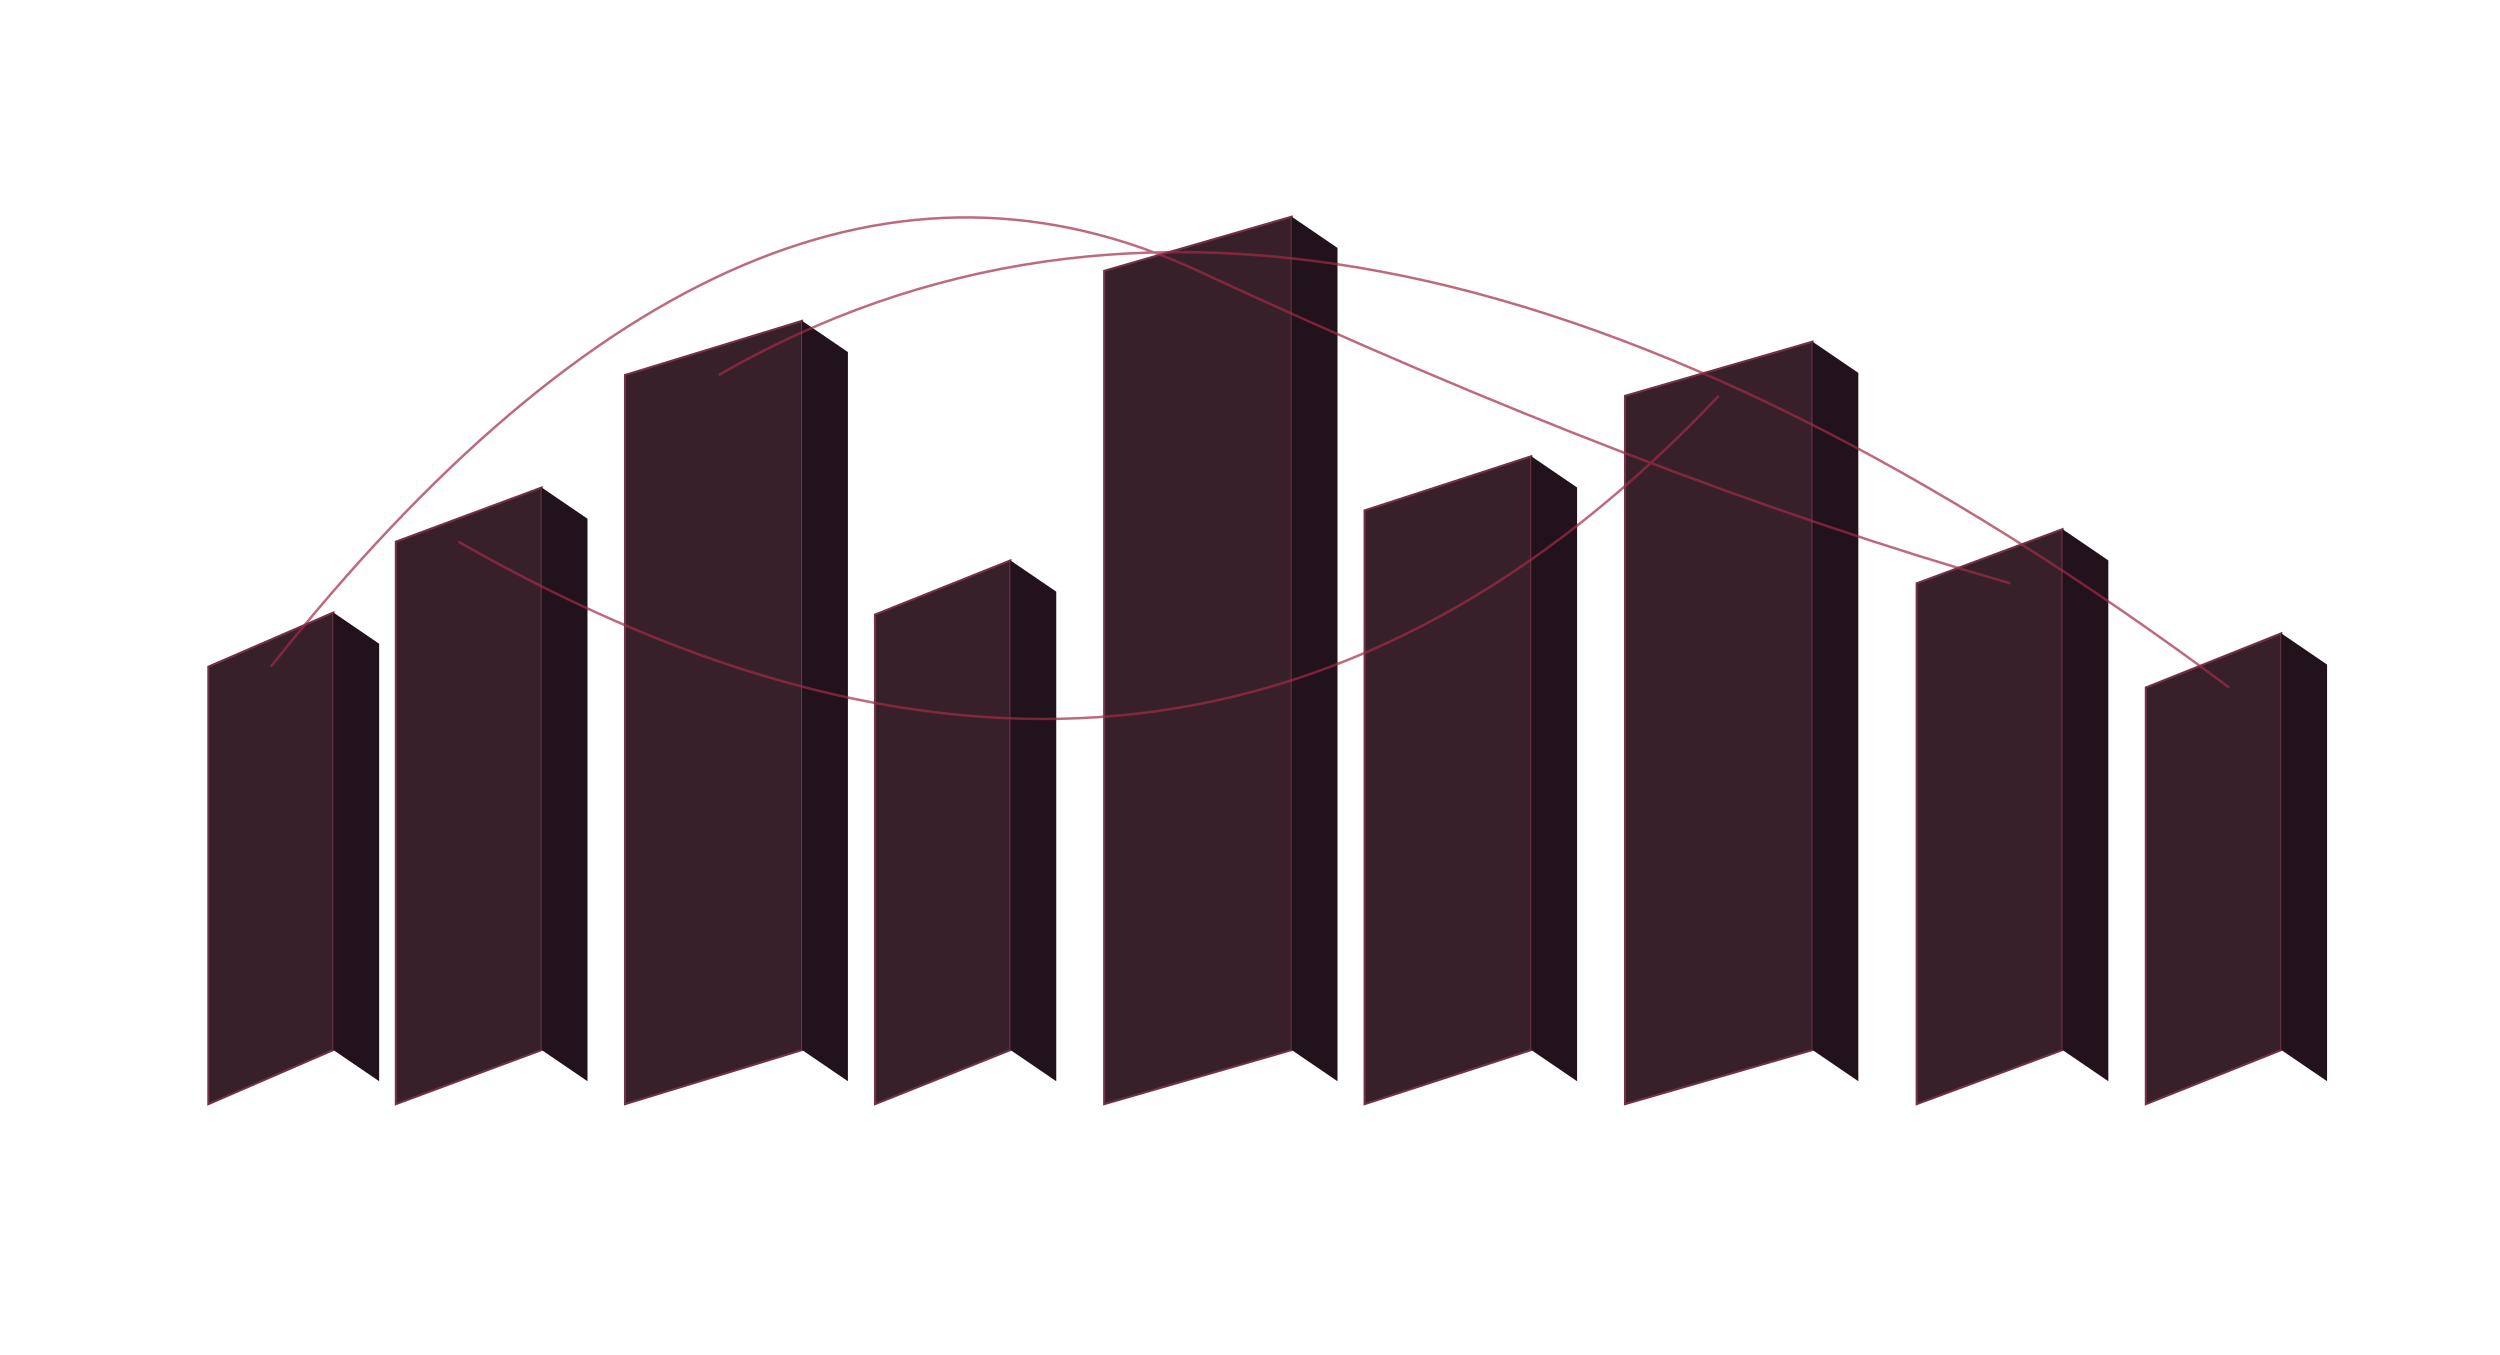
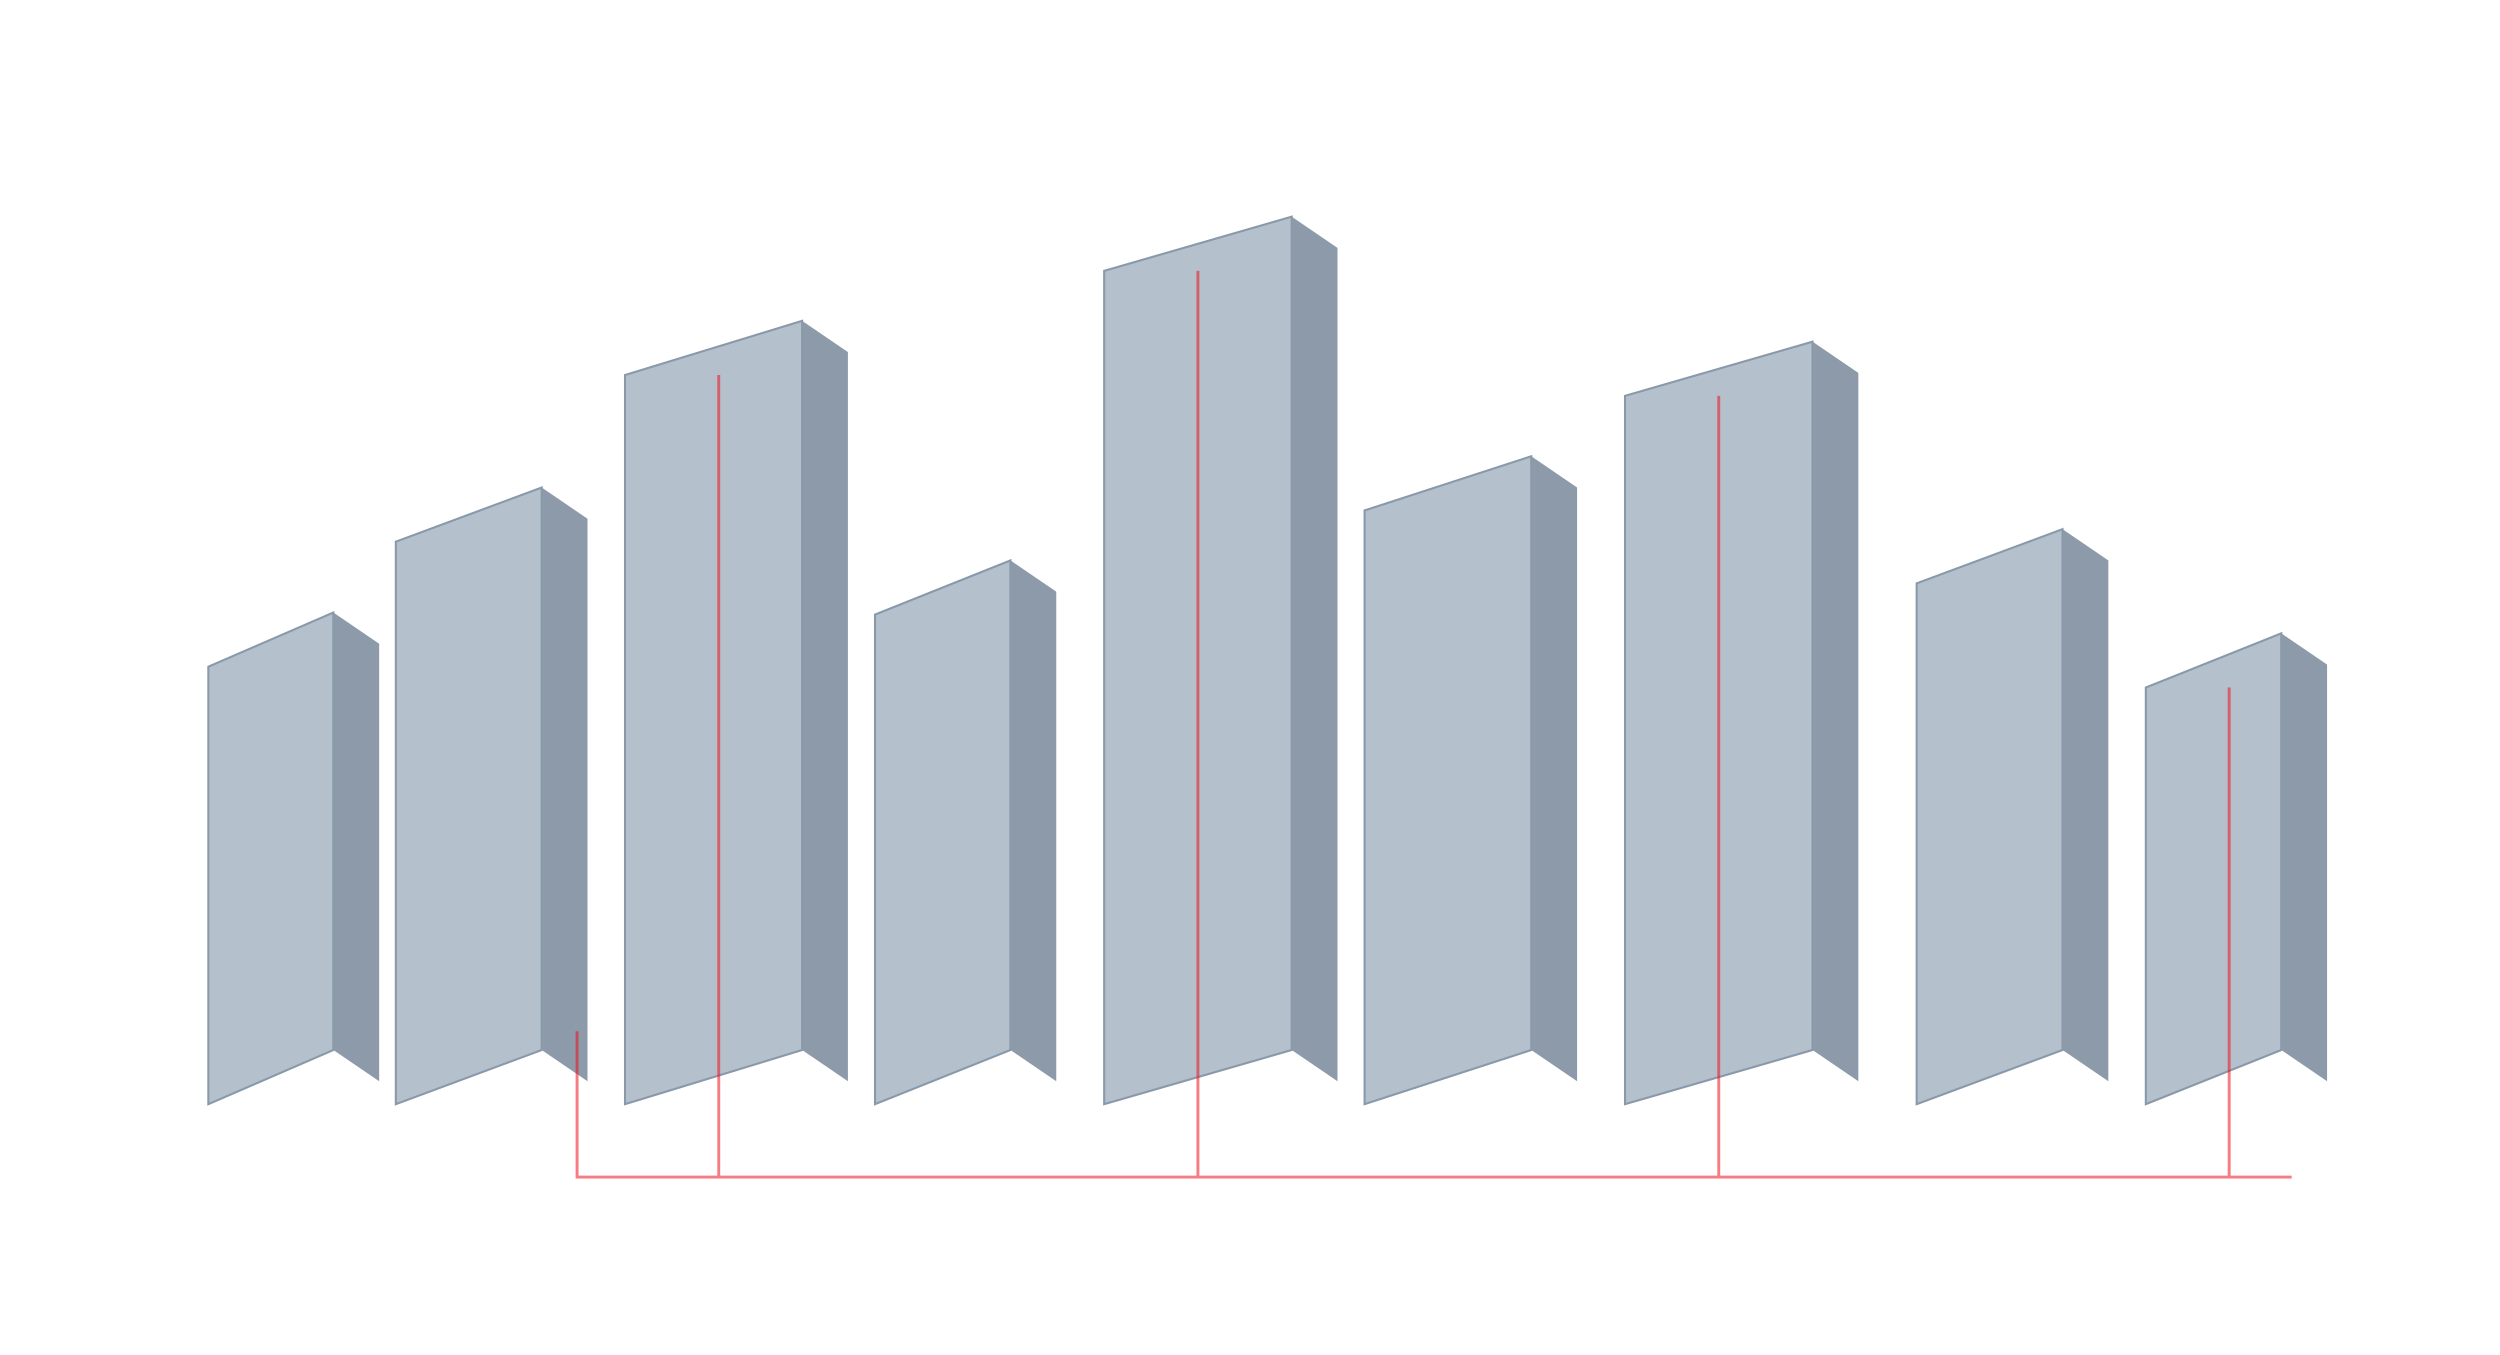
<svg xmlns="http://www.w3.org/2000/svg" width="1200" height="650" viewBox="0 0 1200 650">
-   <path d="M100 530V320l60 -26v210Z" fill="#38202b" stroke="#713246" stroke-width="1" />
-   <path d="M160 294l22 15v210l-22 -15Z" fill="#21121b" />
-   <path d="M190 530V260l70 -26v270Z" fill="#38202b" stroke="#713246" stroke-width="1" />
-   <path d="M260 234l22 15v270l-22 -15Z" fill="#21121b" />
-   <path d="M300 530V180l85 -26v350Z" fill="#38202b" stroke="#713246" stroke-width="1" />
-   <path d="M385 154l22 15v350l-22 -15Z" fill="#21121b" />
-   <path d="M420 530V295l65 -26v235Z" fill="#38202b" stroke="#713246" stroke-width="1" />
-   <path d="M485 269l22 15v235l-22 -15Z" fill="#21121b" />
-   <path d="M530 530V130l90 -26v400Z" fill="#38202b" stroke="#713246" stroke-width="1" />
-   <path d="M620 104l22 15v400l-22 -15Z" fill="#21121b" />
-   <path d="M655 530V245l80 -26v285Z" fill="#38202b" stroke="#713246" stroke-width="1" />
-   <path d="M735 219l22 15v285l-22 -15Z" fill="#21121b" />
-   <path d="M780 530V190l90 -26v340Z" fill="#38202b" stroke="#713246" stroke-width="1" />
-   <path d="M870 164l22 15v340l-22 -15Z" fill="#21121b" />
-   <path d="M920 530V280l70 -26v250Z" fill="#38202b" stroke="#713246" stroke-width="1" />
-   <path d="M990 254l22 15v250l-22 -15Z" fill="#21121b" />
-   <path d="M1030 530V330l65 -26v200Z" fill="#38202b" stroke="#713246" stroke-width="1" />
-   <path d="M1095 304l22 15v200l-22 -15Z" fill="#21121b" />
-   <path d="M130 320Q360 30 575 130T965 280M220 260Q570 460 825 190M345 180Q640 10 1070 330" fill="none" stroke="#a12b46" stroke-width="1.2" opacity=".7" />
+   <path d="M100 530V320l60 -26v210Z" fill="#b4c0cc" stroke="#8999aa" stroke-width="1" />
+   <path d="M160 294l22 15v210l-22 -15Z" fill="#8c9aa9" />
+   <path d="M190 530V260l70 -26v270Z" fill="#b4c0cc" stroke="#8999aa" stroke-width="1" />
+   <path d="M260 234l22 15v270l-22 -15Z" fill="#8c9aa9" />
+   <path d="M300 530V180l85 -26v350Z" fill="#b4c0cc" stroke="#8999aa" stroke-width="1" />
+   <path d="M385 154l22 15v350l-22 -15Z" fill="#8c9aa9" />
+   <path d="M420 530V295l65 -26v235Z" fill="#b4c0cc" stroke="#8999aa" stroke-width="1" />
+   <path d="M485 269l22 15v235l-22 -15Z" fill="#8c9aa9" />
+   <path d="M530 530V130l90 -26v400Z" fill="#b4c0cc" stroke="#8999aa" stroke-width="1" />
+   <path d="M620 104l22 15v400l-22 -15Z" fill="#8c9aa9" />
+   <path d="M655 530V245l80 -26v285Z" fill="#b4c0cc" stroke="#8999aa" stroke-width="1" />
+   <path d="M735 219l22 15v285l-22 -15Z" fill="#8c9aa9" />
+   <path d="M780 530V190l90 -26v340Z" fill="#b4c0cc" stroke="#8999aa" stroke-width="1" />
+   <path d="M870 164l22 15v340l-22 -15Z" fill="#8c9aa9" />
+   <path d="M920 530V280l70 -26v250Z" fill="#b4c0cc" stroke="#8999aa" stroke-width="1" />
+   <path d="M990 254l22 15v250l-22 -15Z" fill="#8c9aa9" />
+   <path d="M1030 530V330l65 -26v200Z" fill="#b4c0cc" stroke="#8999aa" stroke-width="1" />
+   <path d="M1095 304l22 15v200l-22 -15Z" fill="#8c9aa9" />
+   <path d="M277 495V565H1100M345 565V180M575 565V130M825 565V190M1070 565V330" fill="none" stroke="#ed101a" stroke-width="1.4" opacity=".55" />
</svg>
